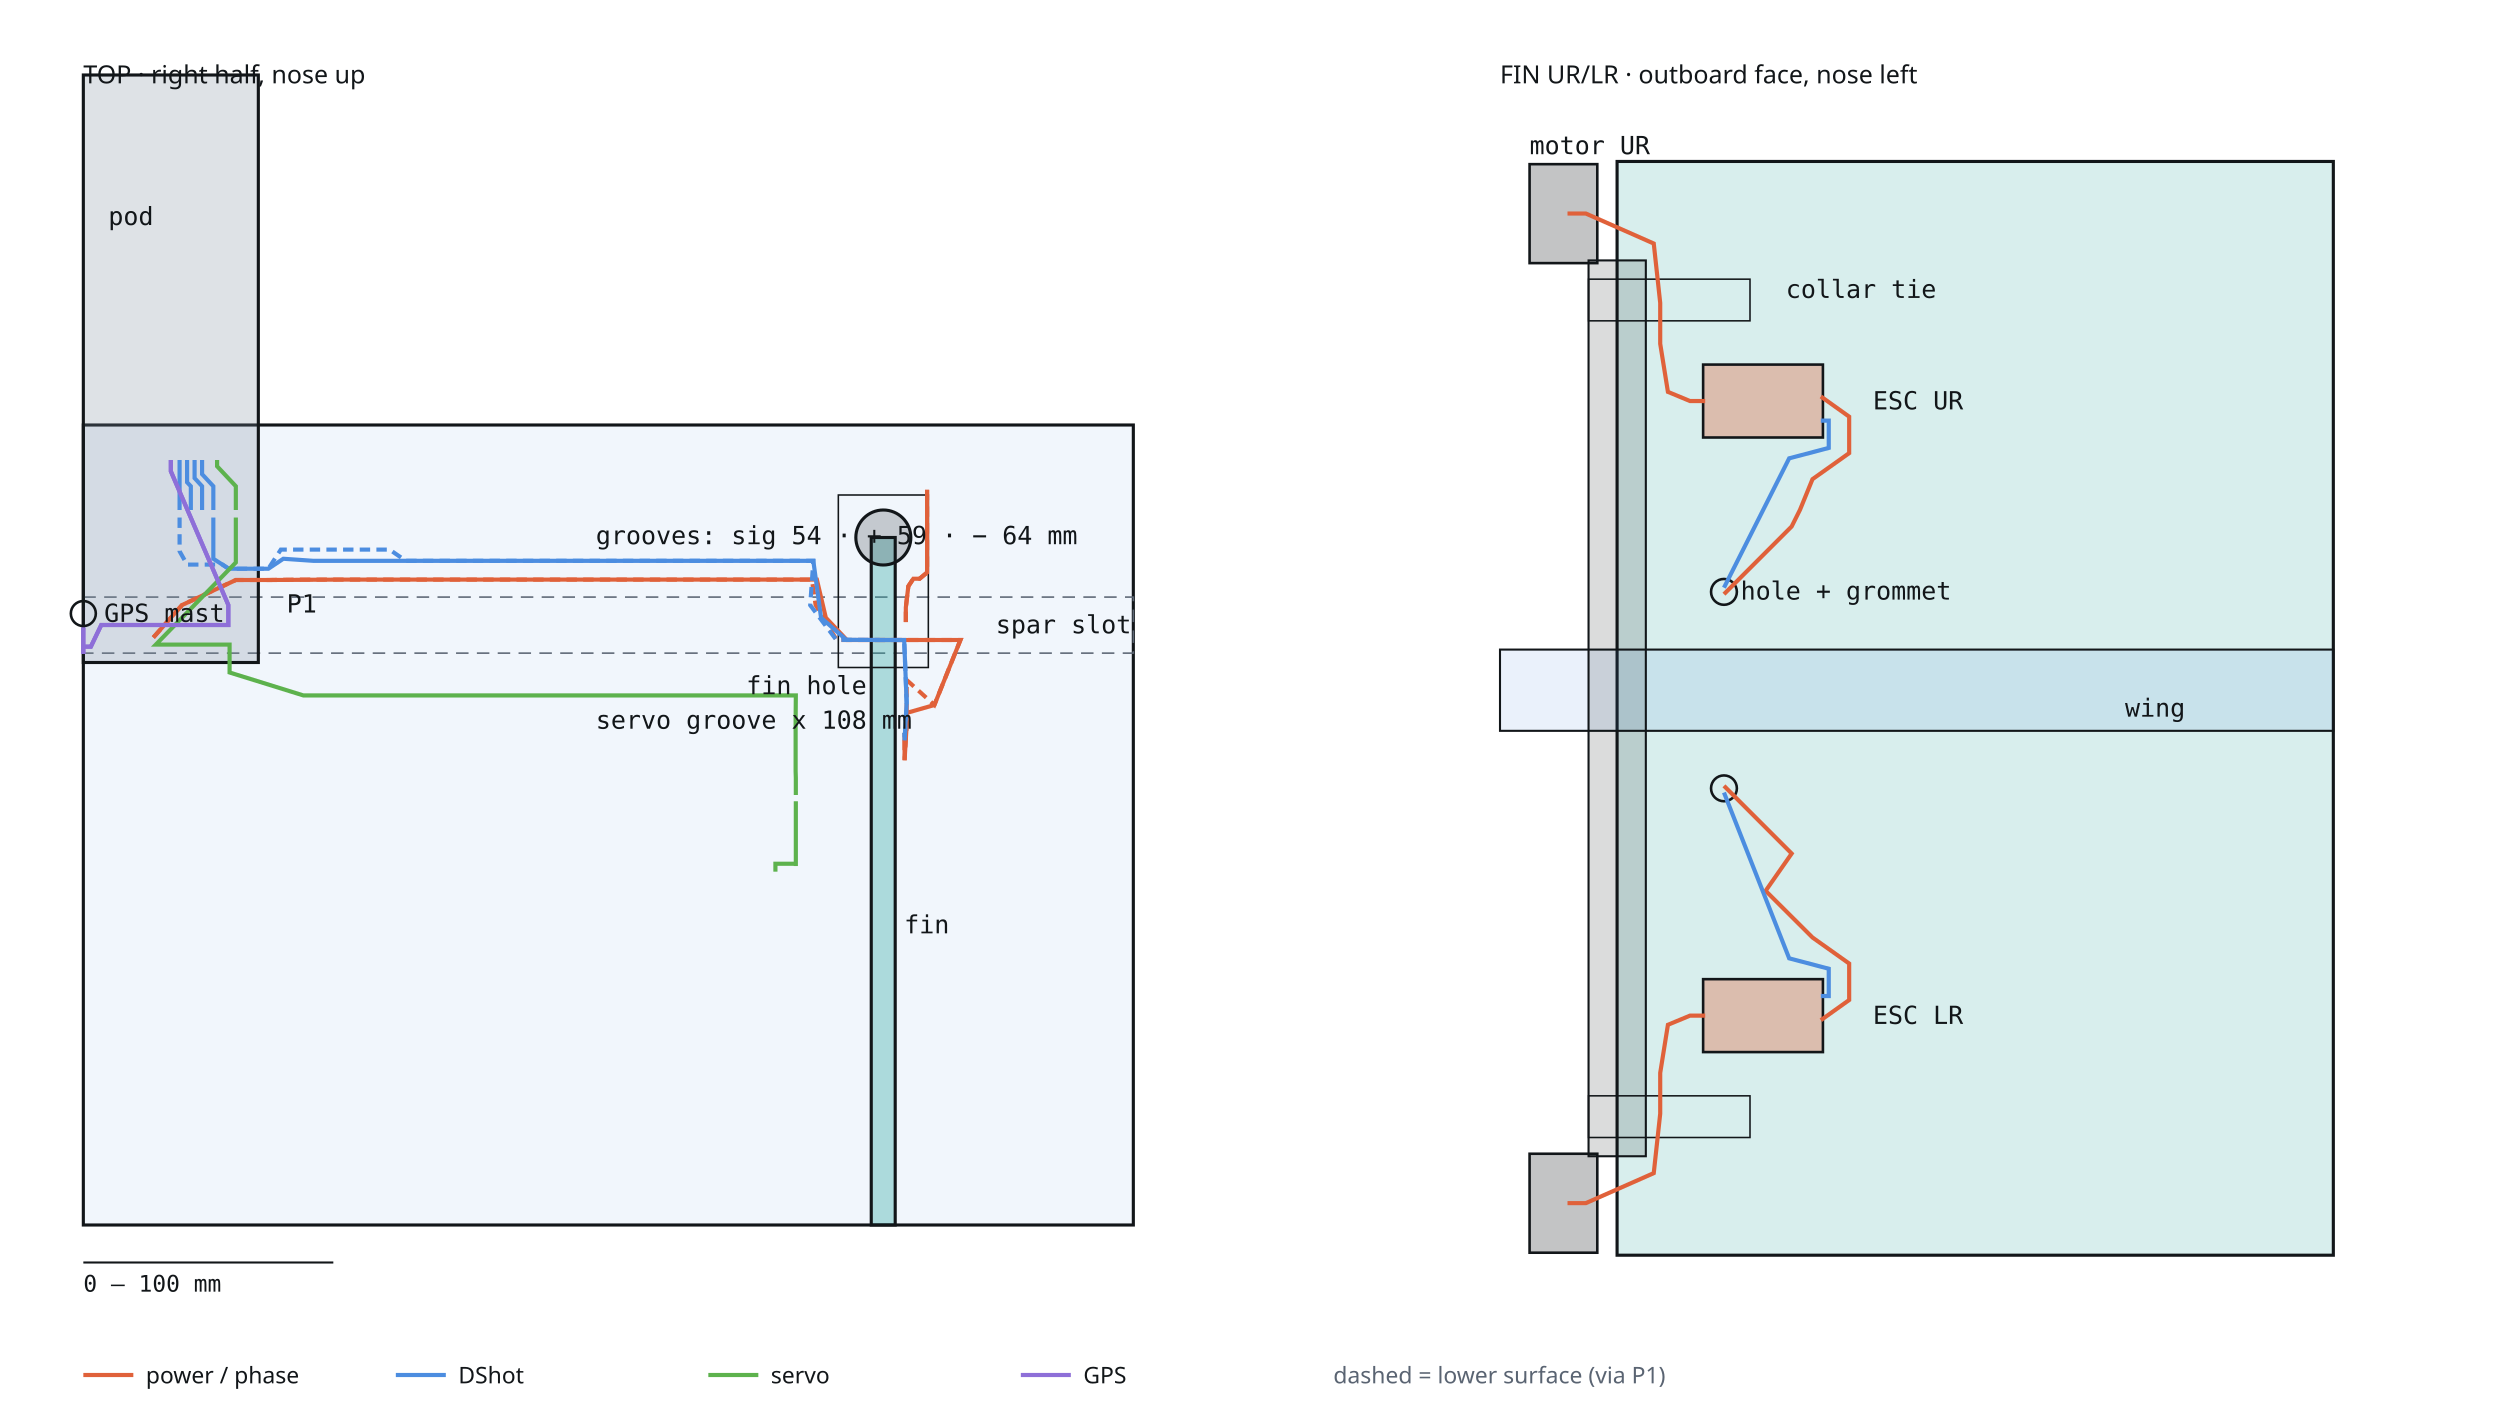
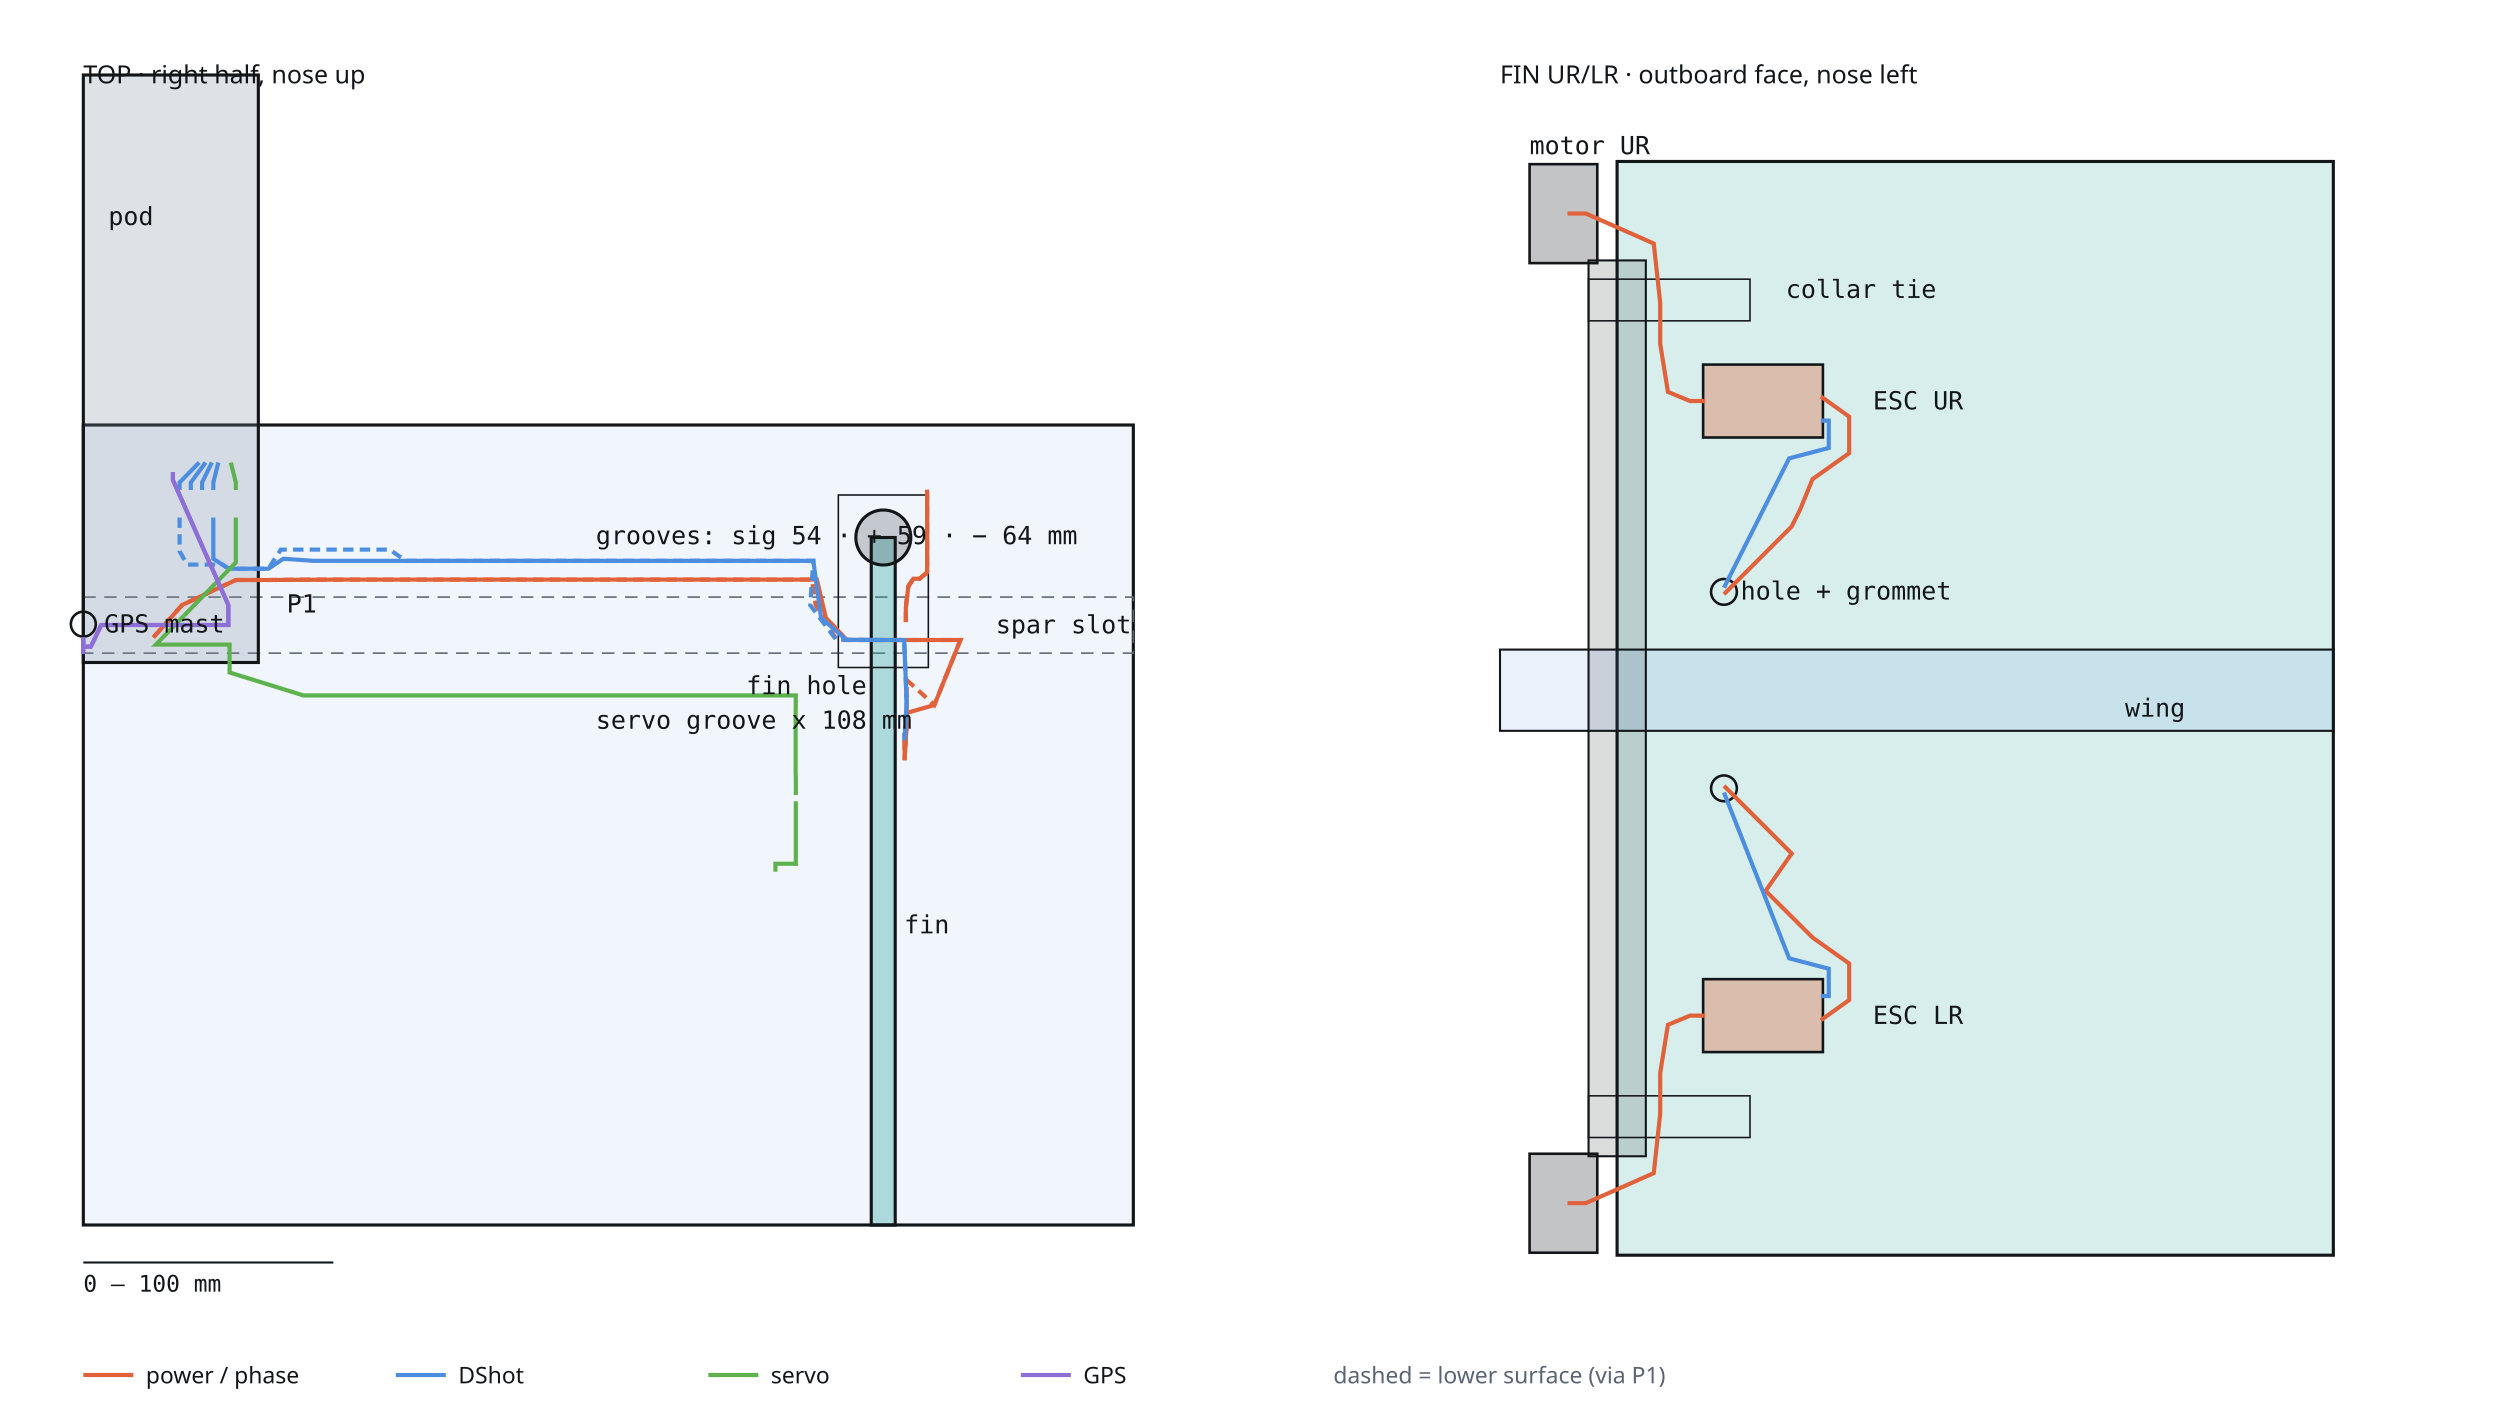
<svg xmlns="http://www.w3.org/2000/svg" viewBox="0 0 1200 680" width="1200" height="680" role="img" aria-label="Harness route, right half: top view and fin outboard face">
  <rect x="40.0" y="204.0" width="504.0" height="384.0" fill="#4C8DE0" fill-opacity="0.08" stroke="#121619" stroke-width="1.5" />
  <rect x="40.0" y="286.6" width="504.0" height="26.9" fill="none" stroke="#5A6472" stroke-width="0.75" stroke-dasharray="6 4" />
  <rect x="40.0" y="36.0" width="84.0" height="282.0" fill="#7F8C9E" fill-opacity="0.25" stroke="#121619" stroke-width="1.5" />
  <rect x="418.2" y="258.0" width="11.5" height="330.0" fill="#2BA6A0" fill-opacity="0.35" stroke="#121619" stroke-width="1.5" />
  <rect x="402.4" y="237.6" width="43.2" height="82.8" fill="none" stroke="#121619" stroke-width="0.75" />
  <circle cx="424.0" cy="258.0" r="13.2" fill="#121619" fill-opacity="0.2" stroke="#121619" stroke-width="1.5" />
-   <circle cx="40.0" cy="294.5" r="6" fill="none" stroke="#121619" stroke-width="1.25" />
+   <circle cx="40.0" cy="299.6" r="6" fill="none" stroke="#121619" stroke-width="1.25" />
  <polyline points="73.6,306.0 87.4,290.4 113.2,278.4 128.8,278.4 164.8,278.2 179.2,278.2 380.8,278.2 392.1,278.2 396.4,296.5 406.5,307.2 424.0,307.2 461.0,307.2 448.5,338.4 435.2,342.2 435.2,348.0 434.2,364.9 434.2,364.9 434.2,351.8" fill="none" stroke="#E0613A" stroke-width="2" />
  <polyline points="73.6,306.0 87.4,290.4 113.2,278.4 128.8,278.4 145.0,278.2 152.2,278.2 184.6,278.2 200.8,278.2 380.8,278.2 389.7,278.2 391.5,290.4 401.6,307.2 424.0,307.2 461.0,307.2 448.5,338.4 435.2,326.4 435.2,348.0 434.2,364.9 434.2,364.9 434.2,351.8" fill="none" stroke="#E0613A" stroke-width="2" stroke-dasharray="5 3" />
  <polyline points="434.8,298.6 434.8,291.6 436.0,281.4 438.4,277.8 441.4,277.8 445.0,274.8 445.0,243.6 445.0,235.1" fill="none" stroke="#E0613A" stroke-width="2" />
  <polyline points="434.8,298.6 434.8,291.6 436.0,281.4 438.4,277.8 441.4,277.8 445.0,274.8 445.0,243.6 445.0,235.1" fill="none" stroke="#E0613A" stroke-width="2" stroke-dasharray="5 3" />
-   <polyline points="97.0,220.8 97.0,227.6 102.4,233.4 102.4,244.8" fill="none" stroke="#4C8DE0" stroke-width="2" />
+   <polyline points="104.8,222.0 104.8,222.0 102.4,231.6 102.4,235.2" fill="none" stroke="#4C8DE0" stroke-width="2" />
  <polyline points="102.4,248.4 102.4,264.6 102.4,268.2 109.8,273.0 128.8,273.0 136.0,268.2 150.4,269.2 162.4,269.2 380.8,269.2 390.4,269.2 394.1,296.5 406.2,307.1 424.0,307.2 434.0,307.2 435.2,337.2 434.2,355.4 434.2,355.4 434.2,351.8" fill="none" stroke="#4C8DE0" stroke-width="2" />
-   <polyline points="89.8,220.8 89.8,231.5 91.6,233.4 91.6,244.8" fill="none" stroke="#4C8DE0" stroke-width="2" />
-   <polyline points="86.2,220.8 86.2,233.4 86.2,244.8" fill="none" stroke="#4C8DE0" stroke-width="2" />
+   <polyline points="98.7,222.0 98.7,222.0 91.6,231.6 91.6,235.2" fill="none" stroke="#4C8DE0" stroke-width="2" />
+   <polyline points="95.6,222.0 95.6,222.0 86.2,231.6 86.2,235.2" fill="none" stroke="#4C8DE0" stroke-width="2" />
  <polyline points="86.2,248.4 86.2,264.6 89.8,271.0 106.8,271.0 109.8,273.0 128.8,273.0 134.8,263.8 146.8,263.8 152.2,263.8 181.6,263.8 187.0,263.8 194.8,269.2 203.2,269.2 380.8,269.2 390.4,269.2 388.9,290.5 401.4,307.1 424.0,307.2 434.0,307.2 435.2,337.2 434.2,355.4 434.2,355.4 434.2,351.8" fill="none" stroke="#4C8DE0" stroke-width="2" stroke-dasharray="5 3" />
-   <polyline points="93.4,220.8 93.4,229.5 97.0,233.4 97.0,244.8" fill="none" stroke="#4C8DE0" stroke-width="2" />
+   <polyline points="101.7,222.0 101.7,222.0 97.0,231.6 97.0,235.2" fill="none" stroke="#4C8DE0" stroke-width="2" />
  <polyline points="" fill="none" stroke="#5DB24D" stroke-width="2" />
-   <polyline points="104.2,220.8 104.2,223.8 113.2,233.4 113.2,244.8" fill="none" stroke="#5DB24D" stroke-width="2" />
+   <polyline points="110.8,222.0 110.8,222.0 113.2,231.6 113.2,235.2" fill="none" stroke="#5DB24D" stroke-width="2" />
  <polyline points="113.2,248.4 113.2,266.4 113.2,270.0 74.8,309.4 110.2,309.4 110.2,322.8 145.6,333.8 157.6,333.8 382.0,333.8 381.9,345.6 381.9,357.6 381.9,365.4 381.9,370.2 382.0,373.4 382.0,381.6" fill="none" stroke="#5DB24D" stroke-width="2" />
  <polyline points="382.0,384.6 382.0,402.0 382.0,405.2 382.0,415.7 382.0,415.7 382.0,414.6 372.2,414.6 372.2,418.4" fill="none" stroke="#5DB24D" stroke-width="2" />
-   <polyline points="82.0,220.8 82.0,224.4 82.0,226.2 109.6,290.4 109.6,300.0 97.6,300.0 97.6,300.0 89.8,300.0 85.6,300.0 48.6,300.0 48.6,300.0 43.6,310.4 40.0,310.4 40.0,310.4 40.0,313.9 40.0,313.9 40.0,307.2 40.0,301.2" fill="none" stroke="#8E6FD8" stroke-width="2" />
-   <polyline points="82.0,220.8 82.0,224.4 82.0,226.2 109.6,290.4 109.6,300.0 97.6,300.0 97.6,300.0 89.8,300.0 85.6,300.0 48.6,300.0 48.6,300.0 43.6,310.4 40.0,310.4 40.0,310.4 40.0,313.9 40.0,313.9 40.0,307.2 40.0,301.2" fill="none" stroke="#8E6FD8" stroke-width="2" />
+   <polyline points="83.0,226.6 83.0,230.4 83.0,230.4 109.6,290.4 109.6,300.0 97.6,300.0 97.6,300.0 89.8,300.0 85.6,300.0 48.6,300.0 48.6,300.0 43.6,310.4 40.0,310.4 40.0,310.4 40.0,313.9 40.0,313.9 40.0,309.4 40.0,305.8" fill="none" stroke="#8E6FD8" stroke-width="2" />
+   <polyline points="83.0,226.6 83.0,230.4 83.0,230.4 109.6,290.4 109.6,300.0 97.6,300.0 97.6,300.0 89.8,300.0 85.6,300.0 48.6,300.0 48.6,300.0 43.6,310.4 40.0,310.4 40.0,310.4 40.0,313.9 40.0,313.9 40.0,309.4 40.0,305.8" fill="none" stroke="#8E6FD8" stroke-width="2" />
  <text x="286.0" y="261.2" font-family="IBM Plex Mono, monospace" font-size="12" fill="#121619" text-anchor="start">grooves: sig 54 · + 59 · − 64 mm</text>
  <text x="286.0" y="349.8" font-family="IBM Plex Mono, monospace" font-size="12" fill="#121619" text-anchor="start">servo groove x 108 mm</text>
  <text x="478.0" y="304.0" font-family="IBM Plex Mono, monospace" font-size="12" fill="#121619" text-anchor="start">spar slot</text>
  <text x="52.0" y="108.0" font-family="IBM Plex Mono, monospace" font-size="12" fill="#121619" text-anchor="start">pod</text>
-   <text x="50.0" y="298.5" font-family="IBM Plex Mono, monospace" font-size="12" fill="#121619" text-anchor="start">GPS mast</text>
+   <text x="50.0" y="303.6" font-family="IBM Plex Mono, monospace" font-size="12" fill="#121619" text-anchor="start">GPS mast</text>
  <text x="416.0" y="333.2" font-family="IBM Plex Mono, monospace" font-size="12" fill="#121619" text-anchor="end">fin hole</text>
  <text x="137.6" y="294.0" font-family="IBM Plex Mono, monospace" font-size="12" fill="#121619" text-anchor="start">P1</text>
  <text x="434.0" y="448.0" font-family="IBM Plex Mono, monospace" font-size="12" fill="#121619" text-anchor="start">fin</text>
  <line x1="40.0" y1="606.0" x2="160.0" y2="606.0" stroke="#121619" stroke-width="1" />
  <text x="40.0" y="620.0" font-family="IBM Plex Mono, monospace" font-size="11" fill="#121619">0 — 100 mm</text>
  <text x="40" y="40" font-family="IBM Plex Sans, system-ui" font-size="12" font-weight="500" fill="#121619">TOP · right half, nose up</text>
  <rect x="776.2" y="77.5" width="343.8" height="525.0" fill="#2BA6A0" fill-opacity="0.18" stroke="#121619" stroke-width="1.5" />
  <rect x="720.0" y="311.8" width="400.0" height="39.0" fill="#4C8DE0" fill-opacity="0.12" stroke="#121619" stroke-width="1" />
  <rect x="817.5" y="175.0" width="57.5" height="35.0" fill="#E0613A" fill-opacity="0.35" stroke="#121619" stroke-width="1.25" />
  <rect x="734.2" y="78.8" width="32.5" height="47.5" fill="#121619" fill-opacity="0.25" stroke="#121619" stroke-width="1.25" />
  <circle cx="827.5" cy="284.1" r="6.2" fill="none" stroke="#121619" stroke-width="1.25" />
  <rect x="762.5" y="134.0" width="77.5" height="20.0" fill="none" stroke="#121619" stroke-width="0.75" />
  <rect x="817.5" y="470.0" width="57.5" height="35.0" fill="#E0613A" fill-opacity="0.35" stroke="#121619" stroke-width="1.25" />
  <rect x="734.2" y="553.8" width="32.5" height="47.5" fill="#121619" fill-opacity="0.25" stroke="#121619" stroke-width="1.25" />
  <circle cx="827.5" cy="378.4" r="6.2" fill="none" stroke="#121619" stroke-width="1.25" />
  <rect x="762.5" y="526.0" width="77.5" height="20.0" fill="none" stroke="#121619" stroke-width="0.75" />
  <rect x="762.5" y="125.0" width="27.5" height="430.0" fill="#121619" fill-opacity="0.15" stroke="#121619" stroke-width="1" />
  <polyline points="827.5,285.2 827.5,285.2 860.0,252.7 864.0,244.7 870.0,230.0 887.6,217.5 887.6,200.0 874.0,190.3" fill="none" stroke="#E0613A" stroke-width="2" />
  <polyline points="827.5,377.2 827.5,377.2 860.0,409.7 847.5,427.6 870.0,450.0 887.6,462.5 887.6,480.0 874.0,489.7" fill="none" stroke="#E0613A" stroke-width="2" />
  <polyline points="818.5,192.5 811.2,192.5 800.6,188.1 796.9,165.0 796.9,145.4 793.8,116.9 761.2,102.5 752.4,102.5" fill="none" stroke="#E0613A" stroke-width="2" />
  <polyline points="818.5,487.5 811.2,487.5 800.6,491.9 796.9,515.0 796.9,534.6 793.8,563.1 761.2,577.5 752.4,577.5" fill="none" stroke="#E0613A" stroke-width="2" />
  <polyline points="827.5,282.1 827.5,282.1 858.8,220.0 877.8,215.0 877.8,201.9 874.0,201.9" fill="none" stroke="#4C8DE0" stroke-width="2" />
  <polyline points="827.5,380.4 827.5,380.4 858.8,460.0 877.8,465.0 877.8,478.1 874.0,478.1" fill="none" stroke="#4C8DE0" stroke-width="2" />
  <text x="899.0" y="196.5" font-family="IBM Plex Mono, monospace" font-size="12" fill="#121619" text-anchor="start">ESC UR</text>
  <text x="899.0" y="491.5" font-family="IBM Plex Mono, monospace" font-size="12" fill="#121619" text-anchor="start">ESC LR</text>
  <text x="734.2" y="74.0" font-family="IBM Plex Mono, monospace" font-size="12" fill="#121619" text-anchor="start">motor UR</text>
  <text x="857.2" y="143.0" font-family="IBM Plex Mono, monospace" font-size="12" fill="#121619" text-anchor="start">collar tie</text>
  <text x="835.5" y="287.8" font-family="IBM Plex Mono, monospace" font-size="12" fill="#121619" text-anchor="start">hole + grommet</text>
  <text x="1020.0" y="344.0" font-family="IBM Plex Mono, monospace" font-size="12" fill="#121619" text-anchor="start">wing</text>
  <text x="720" y="40" font-family="IBM Plex Sans, system-ui" font-size="12" font-weight="500" fill="#121619">FIN UR/LR · outboard face, nose left</text>
  <line x1="40" y1="660" x2="64" y2="660" stroke="#E0613A" stroke-width="2" />
  <text x="70" y="664" font-family="IBM Plex Sans, system-ui" font-size="11" fill="#121619">power / phase</text>
  <line x1="190" y1="660" x2="214" y2="660" stroke="#4C8DE0" stroke-width="2" />
  <text x="220" y="664" font-family="IBM Plex Sans, system-ui" font-size="11" fill="#121619">DShot</text>
  <line x1="340" y1="660" x2="364" y2="660" stroke="#5DB24D" stroke-width="2" />
  <text x="370" y="664" font-family="IBM Plex Sans, system-ui" font-size="11" fill="#121619">servo</text>
  <line x1="490" y1="660" x2="514" y2="660" stroke="#8E6FD8" stroke-width="2" />
  <text x="520" y="664" font-family="IBM Plex Sans, system-ui" font-size="11" fill="#121619">GPS</text>
  <text x="640" y="664" font-family="IBM Plex Sans, system-ui" font-size="11" fill="#5A6472">dashed = lower surface (via P1)</text>
</svg>
